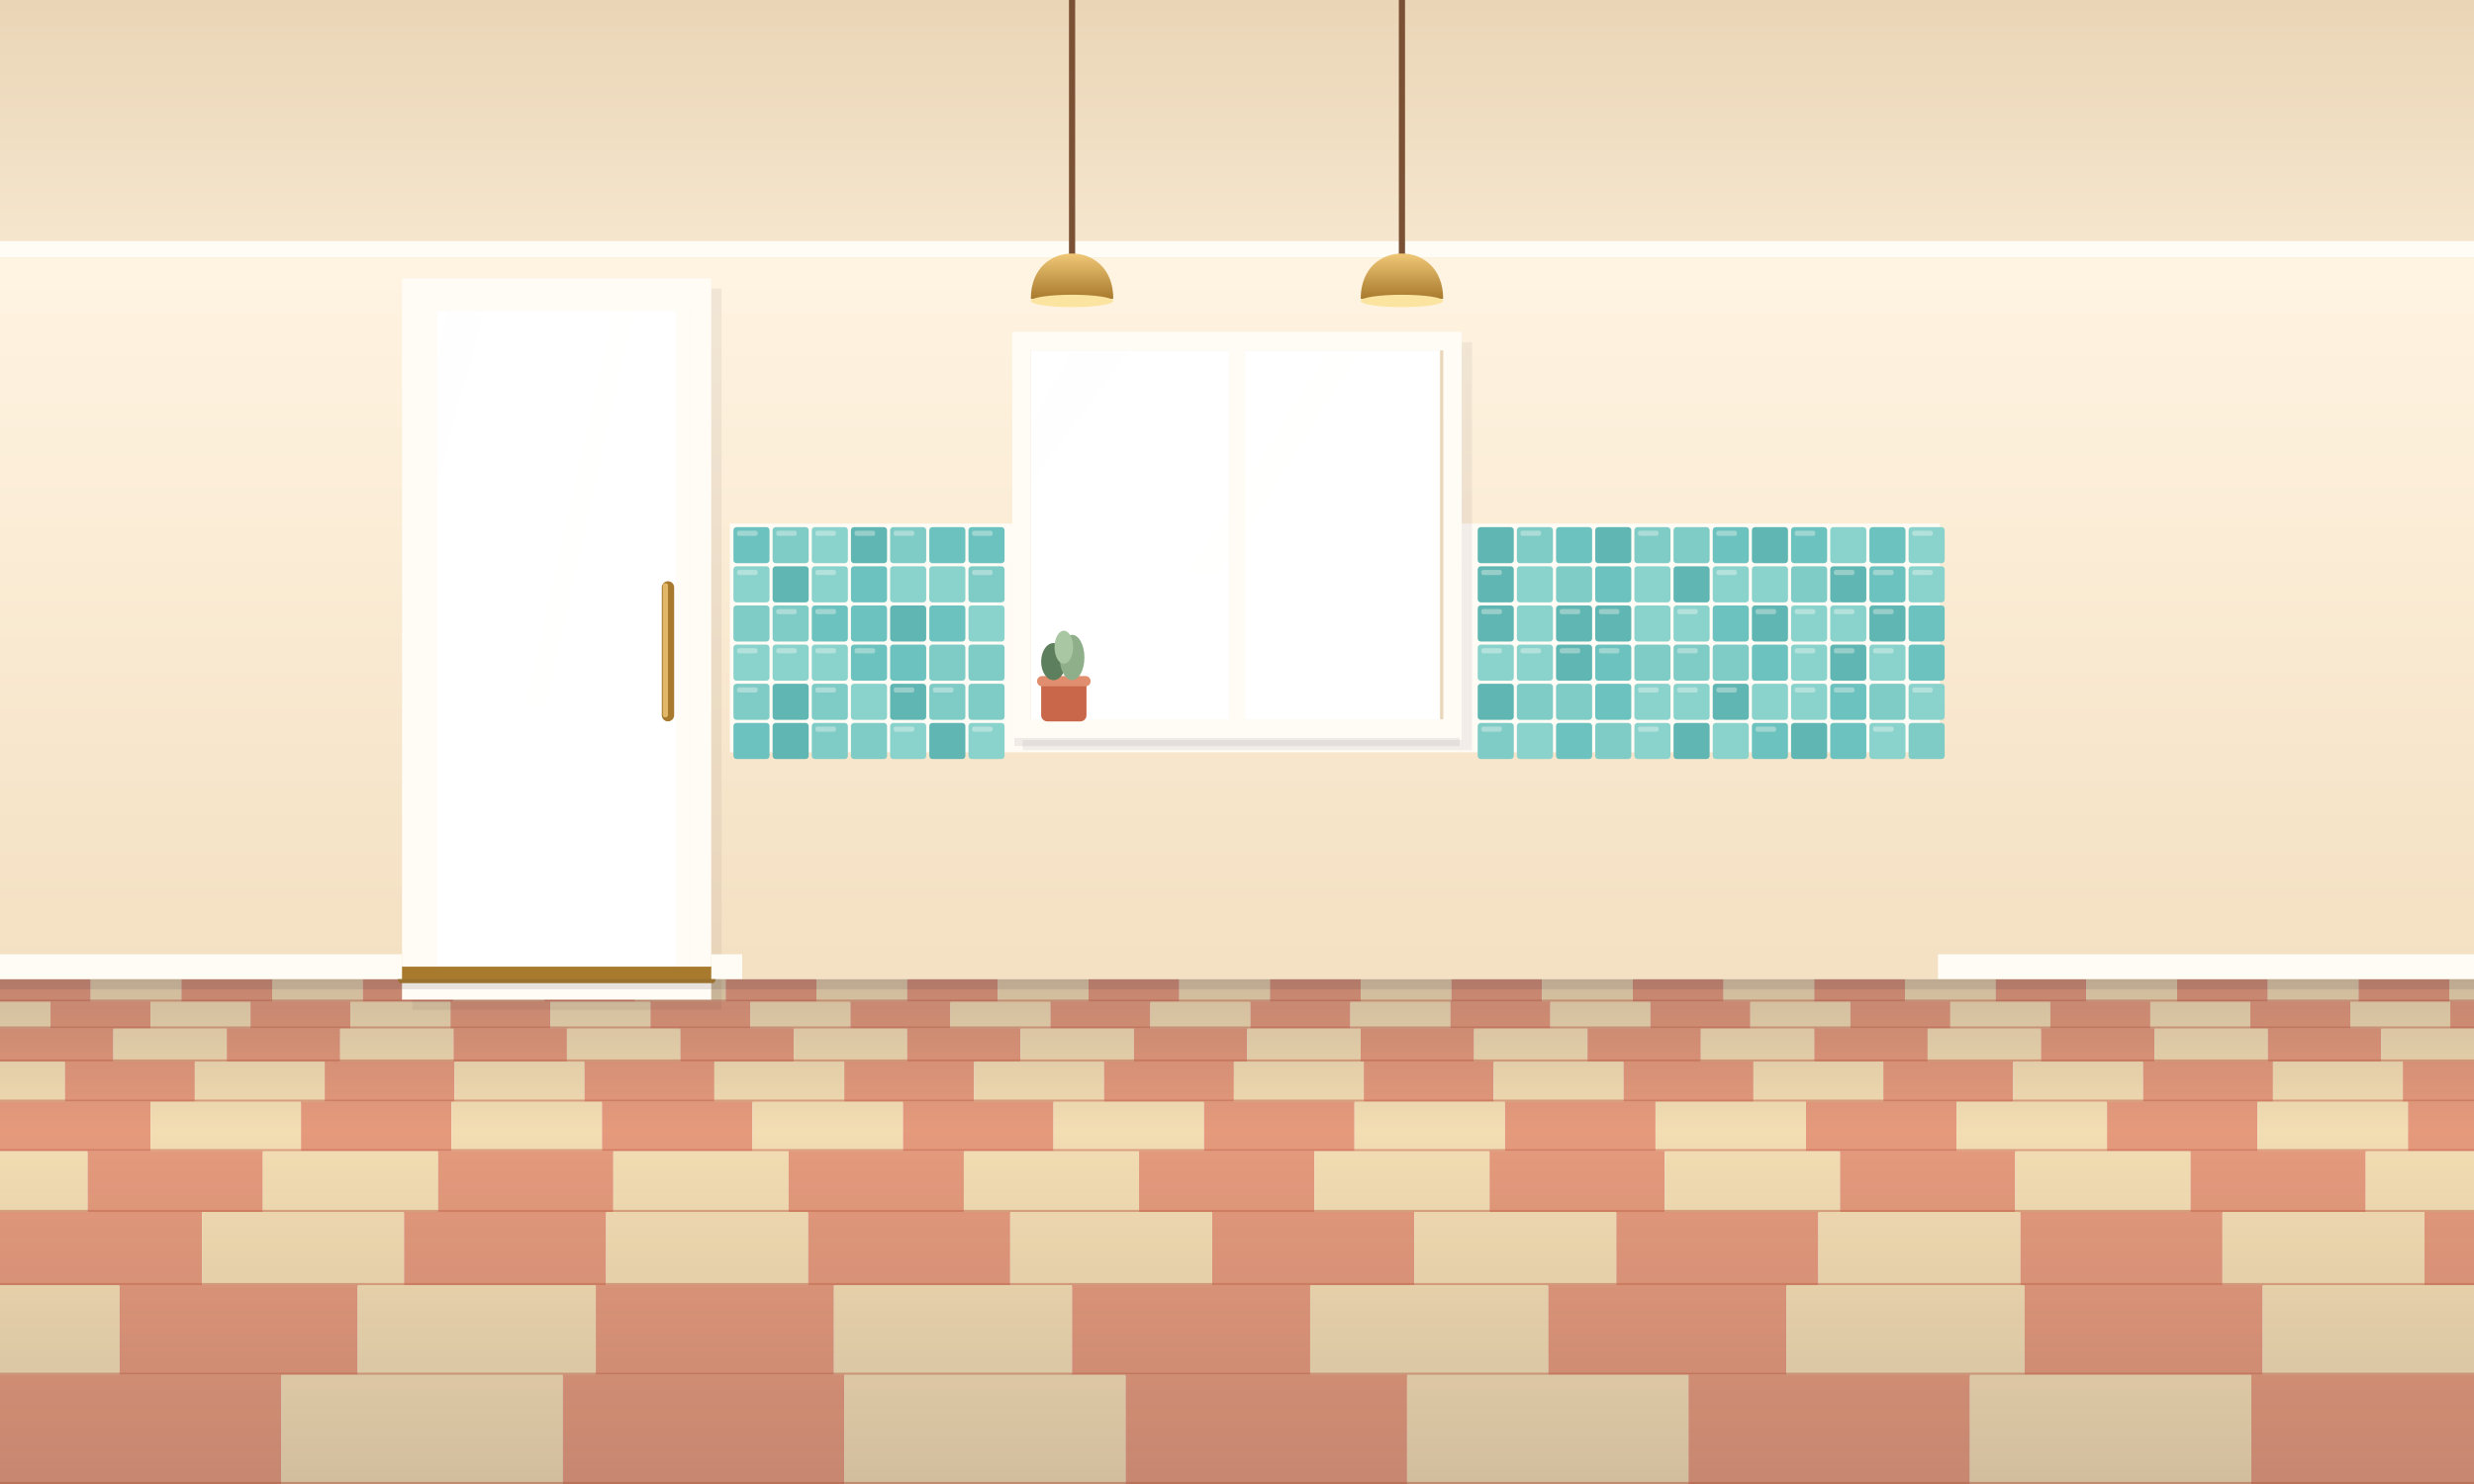
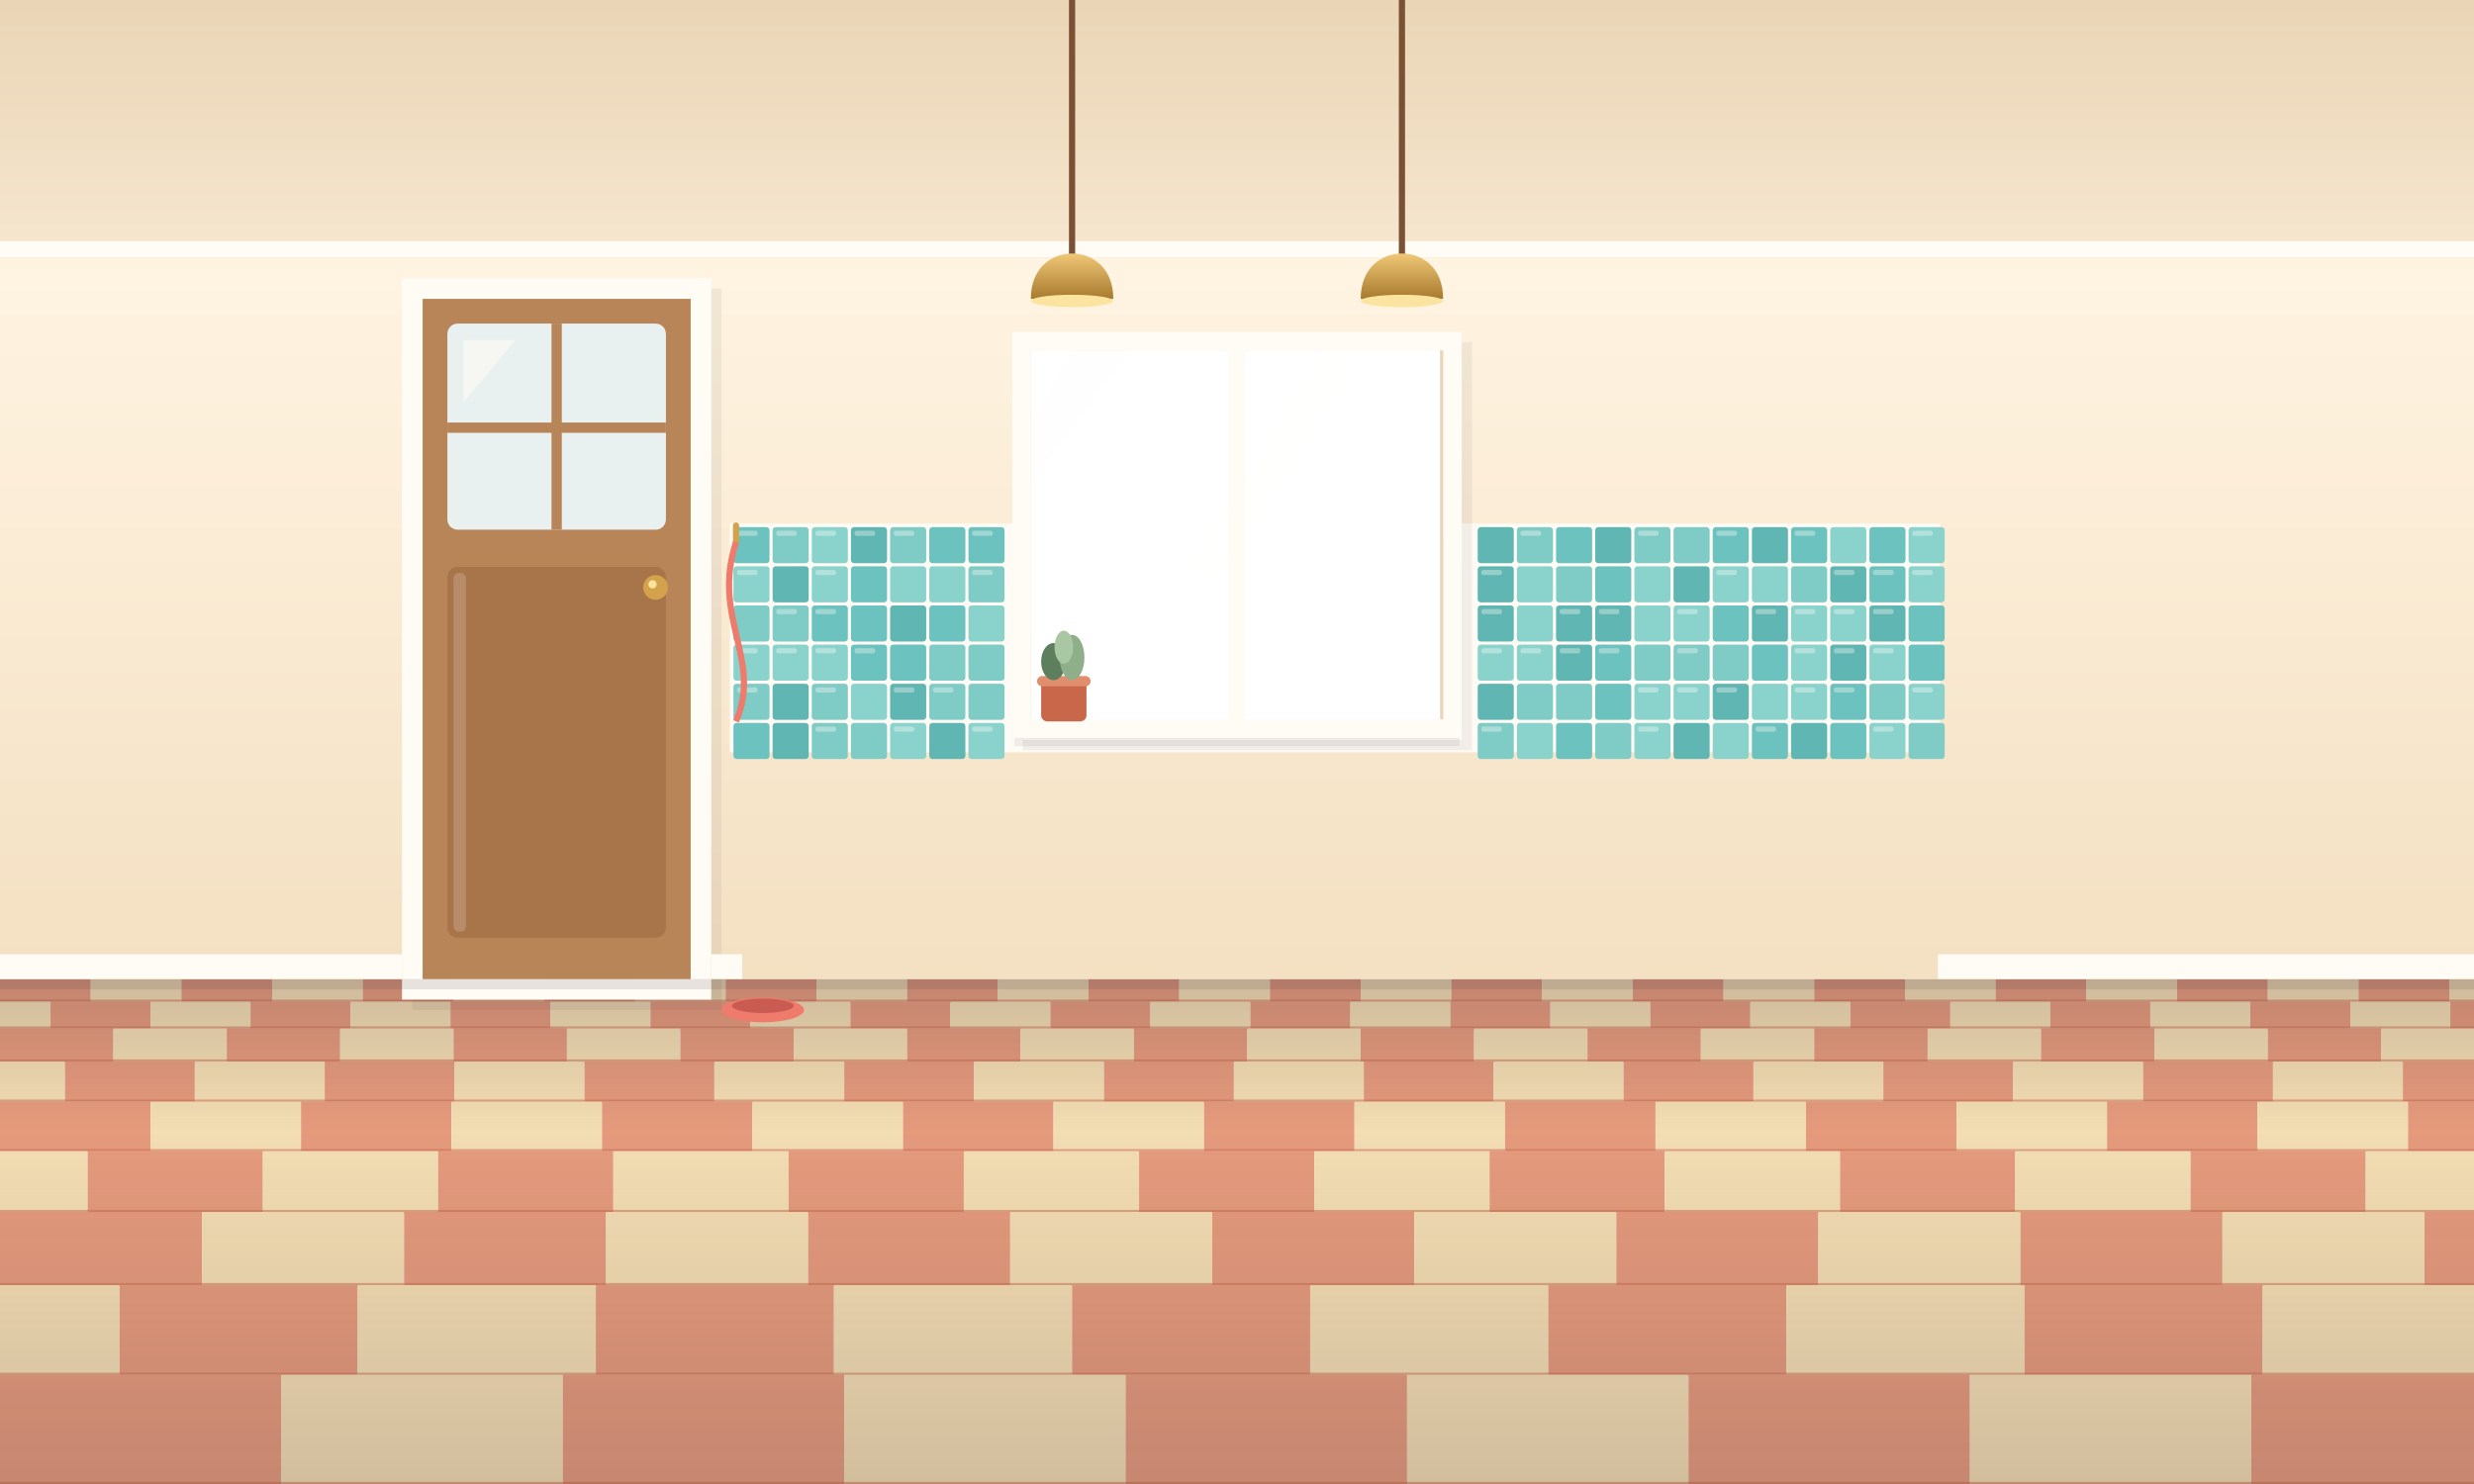
<svg xmlns="http://www.w3.org/2000/svg" viewBox="-240 -180 2400 1440" width="2400" height="1440">
  <defs>
    <linearGradient id="ceiling" x1="0" y1="0" x2="0" y2="1">
      <stop offset="0" stop-color="#ead5b6" />
      <stop offset="1" stop-color="#f6e7cf" />
    </linearGradient>
    <linearGradient id="wall" x1="0" y1="0" x2="0" y2="1">
      <stop offset="0" stop-color="#fff4e2" />
      <stop offset="1" stop-color="#f4e0c2" />
    </linearGradient>
    <linearGradient id="floorShade" x1="0" y1="0" x2="0" y2="1">
      <stop offset="0" stop-color="#3b2e3a" stop-opacity="0.2" />
      <stop offset="0.3" stop-color="#3b2e3a" stop-opacity="0" />
      <stop offset="1" stop-color="#3b2e3a" stop-opacity="0.18" />
    </linearGradient>
    <linearGradient id="brass" x1="0" y1="0" x2="0" y2="1">
      <stop offset="0" stop-color="#f0c877" />
      <stop offset="1" stop-color="#a87a2e" />
    </linearGradient>
  </defs>
  <rect x="-240" y="-180" width="2400" height="252" fill="url(#ceiling)" />
  <rect x="-240" y="54" width="2400" height="16" fill="#fffbf5" />
  <rect x="-240" y="70" width="2400" height="12" fill="#3b2e3a" opacity="0.06" />
  <g>
    <rect x="-240" y="770" width="88" height="22" fill="#e59a7c" />
    <rect x="-152" y="770" width="88" height="22" fill="#f3ddb3" />
    <rect x="-64" y="770" width="88" height="22" fill="#e59a7c" />
    <rect x="24" y="770" width="88" height="22" fill="#f3ddb3" />
    <rect x="112" y="770" width="88" height="22" fill="#e59a7c" />
    <rect x="200" y="770" width="88" height="22" fill="#f3ddb3" />
    <rect x="288" y="770" width="88" height="22" fill="#e59a7c" />
    <rect x="376" y="770" width="88" height="22" fill="#f3ddb3" />
    <rect x="464" y="770" width="88" height="22" fill="#e59a7c" />
    <rect x="552" y="770" width="88" height="22" fill="#f3ddb3" />
    <rect x="640" y="770" width="88" height="22" fill="#e59a7c" />
    <rect x="728" y="770" width="88" height="22" fill="#f3ddb3" />
    <rect x="816" y="770" width="88" height="22" fill="#e59a7c" />
    <rect x="904" y="770" width="88" height="22" fill="#f3ddb3" />
    <rect x="992" y="770" width="88" height="22" fill="#e59a7c" />
    <rect x="1080" y="770" width="88" height="22" fill="#f3ddb3" />
    <rect x="1168" y="770" width="88" height="22" fill="#e59a7c" />
    <rect x="1256" y="770" width="88" height="22" fill="#f3ddb3" />
    <rect x="1344" y="770" width="88" height="22" fill="#e59a7c" />
    <rect x="1432" y="770" width="88" height="22" fill="#f3ddb3" />
    <rect x="1520" y="770" width="88" height="22" fill="#e59a7c" />
    <rect x="1608" y="770" width="88" height="22" fill="#f3ddb3" />
    <rect x="1696" y="770" width="88" height="22" fill="#e59a7c" />
    <rect x="1784" y="770" width="88" height="22" fill="#f3ddb3" />
    <rect x="1872" y="770" width="88" height="22" fill="#e59a7c" />
    <rect x="1960" y="770" width="88" height="22" fill="#f3ddb3" />
    <rect x="2048" y="770" width="88" height="22" fill="#e59a7c" />
    <rect x="2136" y="770" width="88" height="22" fill="#f3ddb3" />
    <rect x="-240" y="790" width="2400" height="3" fill="#c8674a" opacity="0.5" />
    <rect x="-288" y="792" width="97" height="26" fill="#f3ddb3" />
    <rect x="-191" y="792" width="97" height="26" fill="#e59a7c" />
    <rect x="-94" y="792" width="97" height="26" fill="#f3ddb3" />
    <rect x="3" y="792" width="97" height="26" fill="#e59a7c" />
    <rect x="100" y="792" width="97" height="26" fill="#f3ddb3" />
    <rect x="197" y="792" width="97" height="26" fill="#e59a7c" />
    <rect x="294" y="792" width="97" height="26" fill="#f3ddb3" />
    <rect x="391" y="792" width="97" height="26" fill="#e59a7c" />
    <rect x="488" y="792" width="97" height="26" fill="#f3ddb3" />
    <rect x="585" y="792" width="97" height="26" fill="#e59a7c" />
    <rect x="682" y="792" width="97" height="26" fill="#f3ddb3" />
    <rect x="779" y="792" width="97" height="26" fill="#e59a7c" />
    <rect x="876" y="792" width="97" height="26" fill="#f3ddb3" />
    <rect x="973" y="792" width="97" height="26" fill="#e59a7c" />
    <rect x="1070" y="792" width="97" height="26" fill="#f3ddb3" />
    <rect x="1167" y="792" width="97" height="26" fill="#e59a7c" />
    <rect x="1264" y="792" width="97" height="26" fill="#f3ddb3" />
    <rect x="1361" y="792" width="97" height="26" fill="#e59a7c" />
    <rect x="1458" y="792" width="97" height="26" fill="#f3ddb3" />
    <rect x="1555" y="792" width="97" height="26" fill="#e59a7c" />
    <rect x="1652" y="792" width="97" height="26" fill="#f3ddb3" />
    <rect x="1749" y="792" width="97" height="26" fill="#e59a7c" />
    <rect x="1846" y="792" width="97" height="26" fill="#f3ddb3" />
    <rect x="1943" y="792" width="97" height="26" fill="#e59a7c" />
    <rect x="2040" y="792" width="97" height="26" fill="#f3ddb3" />
    <rect x="2137" y="792" width="97" height="26" fill="#e59a7c" />
    <rect x="-240" y="816" width="2400" height="3" fill="#c8674a" opacity="0.5" />
    <rect x="-240" y="818" width="110" height="32" fill="#e59a7c" />
    <rect x="-130" y="818" width="110" height="32" fill="#f3ddb3" />
    <rect x="-20" y="818" width="110" height="32" fill="#e59a7c" />
    <rect x="90" y="818" width="110" height="32" fill="#f3ddb3" />
    <rect x="200" y="818" width="110" height="32" fill="#e59a7c" />
    <rect x="310" y="818" width="110" height="32" fill="#f3ddb3" />
    <rect x="420" y="818" width="110" height="32" fill="#e59a7c" />
    <rect x="530" y="818" width="110" height="32" fill="#f3ddb3" />
    <rect x="640" y="818" width="110" height="32" fill="#e59a7c" />
    <rect x="750" y="818" width="110" height="32" fill="#f3ddb3" />
    <rect x="860" y="818" width="110" height="32" fill="#e59a7c" />
    <rect x="970" y="818" width="110" height="32" fill="#f3ddb3" />
    <rect x="1080" y="818" width="110" height="32" fill="#e59a7c" />
    <rect x="1190" y="818" width="110" height="32" fill="#f3ddb3" />
    <rect x="1300" y="818" width="110" height="32" fill="#e59a7c" />
    <rect x="1410" y="818" width="110" height="32" fill="#f3ddb3" />
    <rect x="1520" y="818" width="110" height="32" fill="#e59a7c" />
    <rect x="1630" y="818" width="110" height="32" fill="#f3ddb3" />
    <rect x="1740" y="818" width="110" height="32" fill="#e59a7c" />
    <rect x="1850" y="818" width="110" height="32" fill="#f3ddb3" />
    <rect x="1960" y="818" width="110" height="32" fill="#e59a7c" />
    <rect x="2070" y="818" width="110" height="32" fill="#f3ddb3" />
    <rect x="-240" y="848" width="2400" height="3" fill="#c8674a" opacity="0.5" />
    <rect x="-303" y="850" width="126" height="39" fill="#f3ddb3" />
    <rect x="-177" y="850" width="126" height="39" fill="#e59a7c" />
    <rect x="-51" y="850" width="126" height="39" fill="#f3ddb3" />
    <rect x="75" y="850" width="126" height="39" fill="#e59a7c" />
    <rect x="201" y="850" width="126" height="39" fill="#f3ddb3" />
    <rect x="327" y="850" width="126" height="39" fill="#e59a7c" />
    <rect x="453" y="850" width="126" height="39" fill="#f3ddb3" />
    <rect x="579" y="850" width="126" height="39" fill="#e59a7c" />
    <rect x="705" y="850" width="126" height="39" fill="#f3ddb3" />
    <rect x="831" y="850" width="126" height="39" fill="#e59a7c" />
    <rect x="957" y="850" width="126" height="39" fill="#f3ddb3" />
    <rect x="1083" y="850" width="126" height="39" fill="#e59a7c" />
    <rect x="1209" y="850" width="126" height="39" fill="#f3ddb3" />
    <rect x="1335" y="850" width="126" height="39" fill="#e59a7c" />
    <rect x="1461" y="850" width="126" height="39" fill="#f3ddb3" />
    <rect x="1587" y="850" width="126" height="39" fill="#e59a7c" />
    <rect x="1713" y="850" width="126" height="39" fill="#f3ddb3" />
    <rect x="1839" y="850" width="126" height="39" fill="#e59a7c" />
    <rect x="1965" y="850" width="126" height="39" fill="#f3ddb3" />
    <rect x="2091" y="850" width="126" height="39" fill="#e59a7c" />
    <rect x="-240" y="887" width="2400" height="3" fill="#c8674a" opacity="0.5" />
    <rect x="-240" y="889" width="146" height="48" fill="#e59a7c" />
    <rect x="-94" y="889" width="146" height="48" fill="#f3ddb3" />
    <rect x="52" y="889" width="146" height="48" fill="#e59a7c" />
    <rect x="198" y="889" width="146" height="48" fill="#f3ddb3" />
    <rect x="344" y="889" width="146" height="48" fill="#e59a7c" />
    <rect x="490" y="889" width="146" height="48" fill="#f3ddb3" />
    <rect x="636" y="889" width="146" height="48" fill="#e59a7c" />
    <rect x="782" y="889" width="146" height="48" fill="#f3ddb3" />
    <rect x="928" y="889" width="146" height="48" fill="#e59a7c" />
    <rect x="1074" y="889" width="146" height="48" fill="#f3ddb3" />
    <rect x="1220" y="889" width="146" height="48" fill="#e59a7c" />
    <rect x="1366" y="889" width="146" height="48" fill="#f3ddb3" />
    <rect x="1512" y="889" width="146" height="48" fill="#e59a7c" />
    <rect x="1658" y="889" width="146" height="48" fill="#f3ddb3" />
    <rect x="1804" y="889" width="146" height="48" fill="#e59a7c" />
    <rect x="1950" y="889" width="146" height="48" fill="#f3ddb3" />
    <rect x="2096" y="889" width="146" height="48" fill="#e59a7c" />
    <rect x="-240" y="935" width="2400" height="3" fill="#c8674a" opacity="0.5" />
    <rect x="-325" y="937" width="170" height="59" fill="#f3ddb3" />
    <rect x="-155" y="937" width="170" height="59" fill="#e59a7c" />
    <rect x="15" y="937" width="170" height="59" fill="#f3ddb3" />
    <rect x="185" y="937" width="170" height="59" fill="#e59a7c" />
    <rect x="355" y="937" width="170" height="59" fill="#f3ddb3" />
    <rect x="525" y="937" width="170" height="59" fill="#e59a7c" />
    <rect x="695" y="937" width="170" height="59" fill="#f3ddb3" />
    <rect x="865" y="937" width="170" height="59" fill="#e59a7c" />
    <rect x="1035" y="937" width="170" height="59" fill="#f3ddb3" />
    <rect x="1205" y="937" width="170" height="59" fill="#e59a7c" />
    <rect x="1375" y="937" width="170" height="59" fill="#f3ddb3" />
    <rect x="1545" y="937" width="170" height="59" fill="#e59a7c" />
    <rect x="1715" y="937" width="170" height="59" fill="#f3ddb3" />
    <rect x="1885" y="937" width="170" height="59" fill="#e59a7c" />
    <rect x="2055" y="937" width="170" height="59" fill="#f3ddb3" />
    <rect x="-240" y="994" width="2400" height="3" fill="#c8674a" opacity="0.5" />
    <rect x="-240" y="996" width="196" height="71" fill="#e59a7c" />
    <rect x="-44" y="996" width="196" height="71" fill="#f3ddb3" />
    <rect x="152" y="996" width="196" height="71" fill="#e59a7c" />
    <rect x="348" y="996" width="196" height="71" fill="#f3ddb3" />
    <rect x="544" y="996" width="196" height="71" fill="#e59a7c" />
    <rect x="740" y="996" width="196" height="71" fill="#f3ddb3" />
    <rect x="936" y="996" width="196" height="71" fill="#e59a7c" />
    <rect x="1132" y="996" width="196" height="71" fill="#f3ddb3" />
    <rect x="1328" y="996" width="196" height="71" fill="#e59a7c" />
    <rect x="1524" y="996" width="196" height="71" fill="#f3ddb3" />
    <rect x="1720" y="996" width="196" height="71" fill="#e59a7c" />
    <rect x="1916" y="996" width="196" height="71" fill="#f3ddb3" />
    <rect x="2112" y="996" width="196" height="71" fill="#e59a7c" />
    <rect x="-240" y="1065" width="2400" height="3" fill="#c8674a" opacity="0.5" />
    <rect x="-355" y="1067" width="231" height="87" fill="#f3ddb3" />
    <rect x="-124" y="1067" width="231" height="87" fill="#e59a7c" />
    <rect x="107" y="1067" width="231" height="87" fill="#f3ddb3" />
    <rect x="338" y="1067" width="231" height="87" fill="#e59a7c" />
    <rect x="569" y="1067" width="231" height="87" fill="#f3ddb3" />
    <rect x="800" y="1067" width="231" height="87" fill="#e59a7c" />
    <rect x="1031" y="1067" width="231" height="87" fill="#f3ddb3" />
    <rect x="1262" y="1067" width="231" height="87" fill="#e59a7c" />
    <rect x="1493" y="1067" width="231" height="87" fill="#f3ddb3" />
    <rect x="1724" y="1067" width="231" height="87" fill="#e59a7c" />
    <rect x="1955" y="1067" width="231" height="87" fill="#f3ddb3" />
    <rect x="-240" y="1152" width="2400" height="3" fill="#c8674a" opacity="0.5" />
    <rect x="-240" y="1154" width="273" height="106" fill="#e59a7c" />
    <rect x="33" y="1154" width="273" height="106" fill="#f3ddb3" />
    <rect x="306" y="1154" width="273" height="106" fill="#e59a7c" />
    <rect x="579" y="1154" width="273" height="106" fill="#f3ddb3" />
    <rect x="852" y="1154" width="273" height="106" fill="#e59a7c" />
    <rect x="1125" y="1154" width="273" height="106" fill="#f3ddb3" />
    <rect x="1398" y="1154" width="273" height="106" fill="#e59a7c" />
    <rect x="1671" y="1154" width="273" height="106" fill="#f3ddb3" />
    <rect x="1944" y="1154" width="273" height="106" fill="#e59a7c" />
    <rect x="-240" y="1258" width="2400" height="3" fill="#c8674a" opacity="0.5" />
  </g>
  <rect x="-240" y="770" width="2400" height="490" fill="url(#floorShade)" />
-   <path fill="url(#wall)" fill-rule="evenodd" d="M-240 70 H2160 V770 H-240 Z M760 160 H1160 V520 H760 Z M170 110 H430 V770 H170 Z" />
+   <path fill="url(#wall)" fill-rule="evenodd" d="M-240 70 H2160 V770 H-240 Z M760 160 H1160 V520 H760 Z" />
  <rect x="468" y="328" width="274" height="222" fill="#fffbf5" />
  <rect x="1178" y="328" width="464" height="222" fill="#fffbf5" />
  <rect x="742" y="536" width="436" height="14" fill="#fffbf5" />
  <rect x="471.5" y="331.5" width="35" height="35" rx="3" fill="#6cc2be" />
  <rect x="475" y="335" width="20" height="5" rx="2" fill="#fffbf5" opacity="0.35" />
  <rect x="509.5" y="331.5" width="35" height="35" rx="3" fill="#7fcbc6" />
  <rect x="513" y="335" width="20" height="5" rx="2" fill="#fffbf5" opacity="0.35" />
  <rect x="547.5" y="331.5" width="35" height="35" rx="3" fill="#8ad2cc" />
  <rect x="551" y="335" width="20" height="5" rx="2" fill="#fffbf5" opacity="0.35" />
  <rect x="585.5" y="331.5" width="35" height="35" rx="3" fill="#5fb6b2" />
  <rect x="589" y="335" width="20" height="5" rx="2" fill="#fffbf5" opacity="0.35" />
  <rect x="623.5" y="331.5" width="35" height="35" rx="3" fill="#7fcbc6" />
  <rect x="627" y="335" width="20" height="5" rx="2" fill="#fffbf5" opacity="0.35" />
  <rect x="661.5" y="331.5" width="35" height="35" rx="3" fill="#6cc2be" />
  <rect x="699.5" y="331.5" width="35" height="35" rx="3" fill="#6cc2be" />
  <rect x="703" y="335" width="20" height="5" rx="2" fill="#fffbf5" opacity="0.35" />
  <rect x="1193.5" y="331.5" width="35" height="35" rx="3" fill="#5fb6b2" />
  <rect x="1231.5" y="331.5" width="35" height="35" rx="3" fill="#7fcbc6" />
  <rect x="1235" y="335" width="20" height="5" rx="2" fill="#fffbf5" opacity="0.35" />
  <rect x="1269.5" y="331.5" width="35" height="35" rx="3" fill="#6cc2be" />
  <rect x="1307.5" y="331.5" width="35" height="35" rx="3" fill="#5fb6b2" />
  <rect x="1345.5" y="331.5" width="35" height="35" rx="3" fill="#7fcbc6" />
  <rect x="1349" y="335" width="20" height="5" rx="2" fill="#fffbf5" opacity="0.35" />
  <rect x="1383.5" y="331.5" width="35" height="35" rx="3" fill="#7fcbc6" />
  <rect x="1421.5" y="331.5" width="35" height="35" rx="3" fill="#6cc2be" />
  <rect x="1425" y="335" width="20" height="5" rx="2" fill="#fffbf5" opacity="0.35" />
  <rect x="1459.5" y="331.5" width="35" height="35" rx="3" fill="#5fb6b2" />
  <rect x="1497.5" y="331.5" width="35" height="35" rx="3" fill="#6cc2be" />
  <rect x="1501" y="335" width="20" height="5" rx="2" fill="#fffbf5" opacity="0.35" />
  <rect x="1535.5" y="331.5" width="35" height="35" rx="3" fill="#8ad2cc" />
  <rect x="1573.5" y="331.5" width="35" height="35" rx="3" fill="#6cc2be" />
  <rect x="1611.5" y="331.5" width="35" height="35" rx="3" fill="#8ad2cc" />
  <rect x="1615" y="335" width="20" height="5" rx="2" fill="#fffbf5" opacity="0.35" />
  <rect x="471.5" y="369.5" width="35" height="35" rx="3" fill="#8ad2cc" />
  <rect x="475" y="373" width="20" height="5" rx="2" fill="#fffbf5" opacity="0.35" />
  <rect x="509.5" y="369.5" width="35" height="35" rx="3" fill="#5fb6b2" />
  <rect x="547.5" y="369.5" width="35" height="35" rx="3" fill="#8ad2cc" />
  <rect x="551" y="373" width="20" height="5" rx="2" fill="#fffbf5" opacity="0.35" />
  <rect x="585.5" y="369.5" width="35" height="35" rx="3" fill="#6cc2be" />
  <rect x="623.5" y="369.5" width="35" height="35" rx="3" fill="#8ad2cc" />
  <rect x="661.5" y="369.5" width="35" height="35" rx="3" fill="#8ad2cc" />
  <rect x="699.5" y="369.5" width="35" height="35" rx="3" fill="#7fcbc6" />
  <rect x="703" y="373" width="20" height="5" rx="2" fill="#fffbf5" opacity="0.35" />
  <rect x="1193.5" y="369.5" width="35" height="35" rx="3" fill="#5fb6b2" />
  <rect x="1197" y="373" width="20" height="5" rx="2" fill="#fffbf5" opacity="0.35" />
  <rect x="1231.5" y="369.5" width="35" height="35" rx="3" fill="#8ad2cc" />
  <rect x="1269.5" y="369.5" width="35" height="35" rx="3" fill="#7fcbc6" />
  <rect x="1307.5" y="369.5" width="35" height="35" rx="3" fill="#6cc2be" />
  <rect x="1345.5" y="369.5" width="35" height="35" rx="3" fill="#8ad2cc" />
  <rect x="1383.5" y="369.5" width="35" height="35" rx="3" fill="#5fb6b2" />
  <rect x="1421.5" y="369.5" width="35" height="35" rx="3" fill="#8ad2cc" />
  <rect x="1425" y="373" width="20" height="5" rx="2" fill="#fffbf5" opacity="0.35" />
  <rect x="1459.5" y="369.5" width="35" height="35" rx="3" fill="#8ad2cc" />
  <rect x="1497.5" y="369.5" width="35" height="35" rx="3" fill="#7fcbc6" />
  <rect x="1535.5" y="369.5" width="35" height="35" rx="3" fill="#5fb6b2" />
  <rect x="1539" y="373" width="20" height="5" rx="2" fill="#fffbf5" opacity="0.35" />
  <rect x="1573.5" y="369.5" width="35" height="35" rx="3" fill="#6cc2be" />
  <rect x="1577" y="373" width="20" height="5" rx="2" fill="#fffbf5" opacity="0.35" />
  <rect x="1611.5" y="369.5" width="35" height="35" rx="3" fill="#8ad2cc" />
  <rect x="1615" y="373" width="20" height="5" rx="2" fill="#fffbf5" opacity="0.35" />
  <rect x="471.5" y="407.5" width="35" height="35" rx="3" fill="#7fcbc6" />
  <rect x="509.5" y="407.5" width="35" height="35" rx="3" fill="#7fcbc6" />
  <rect x="513" y="411" width="20" height="5" rx="2" fill="#fffbf5" opacity="0.35" />
  <rect x="547.5" y="407.5" width="35" height="35" rx="3" fill="#6cc2be" />
  <rect x="551" y="411" width="20" height="5" rx="2" fill="#fffbf5" opacity="0.35" />
  <rect x="585.5" y="407.5" width="35" height="35" rx="3" fill="#6cc2be" />
  <rect x="623.5" y="407.5" width="35" height="35" rx="3" fill="#5fb6b2" />
  <rect x="661.5" y="407.5" width="35" height="35" rx="3" fill="#6cc2be" />
  <rect x="699.5" y="407.5" width="35" height="35" rx="3" fill="#8ad2cc" />
  <rect x="1193.5" y="407.5" width="35" height="35" rx="3" fill="#5fb6b2" />
  <rect x="1197" y="411" width="20" height="5" rx="2" fill="#fffbf5" opacity="0.35" />
  <rect x="1231.5" y="407.5" width="35" height="35" rx="3" fill="#8ad2cc" />
  <rect x="1269.5" y="407.5" width="35" height="35" rx="3" fill="#5fb6b2" />
  <rect x="1273" y="411" width="20" height="5" rx="2" fill="#fffbf5" opacity="0.35" />
  <rect x="1307.5" y="407.5" width="35" height="35" rx="3" fill="#5fb6b2" />
  <rect x="1311" y="411" width="20" height="5" rx="2" fill="#fffbf5" opacity="0.35" />
  <rect x="1345.5" y="407.5" width="35" height="35" rx="3" fill="#8ad2cc" />
  <rect x="1383.5" y="407.5" width="35" height="35" rx="3" fill="#8ad2cc" />
  <rect x="1387" y="411" width="20" height="5" rx="2" fill="#fffbf5" opacity="0.35" />
  <rect x="1421.5" y="407.5" width="35" height="35" rx="3" fill="#6cc2be" />
  <rect x="1459.5" y="407.5" width="35" height="35" rx="3" fill="#5fb6b2" />
  <rect x="1463" y="411" width="20" height="5" rx="2" fill="#fffbf5" opacity="0.35" />
  <rect x="1497.5" y="407.5" width="35" height="35" rx="3" fill="#8ad2cc" />
  <rect x="1501" y="411" width="20" height="5" rx="2" fill="#fffbf5" opacity="0.35" />
  <rect x="1535.5" y="407.5" width="35" height="35" rx="3" fill="#8ad2cc" />
  <rect x="1539" y="411" width="20" height="5" rx="2" fill="#fffbf5" opacity="0.35" />
  <rect x="1573.5" y="407.5" width="35" height="35" rx="3" fill="#5fb6b2" />
  <rect x="1577" y="411" width="20" height="5" rx="2" fill="#fffbf5" opacity="0.35" />
  <rect x="1611.5" y="407.5" width="35" height="35" rx="3" fill="#6cc2be" />
  <rect x="471.5" y="445.5" width="35" height="35" rx="3" fill="#8ad2cc" />
  <rect x="475" y="449" width="20" height="5" rx="2" fill="#fffbf5" opacity="0.35" />
  <rect x="509.5" y="445.5" width="35" height="35" rx="3" fill="#8ad2cc" />
  <rect x="513" y="449" width="20" height="5" rx="2" fill="#fffbf5" opacity="0.35" />
  <rect x="547.5" y="445.5" width="35" height="35" rx="3" fill="#8ad2cc" />
  <rect x="551" y="449" width="20" height="5" rx="2" fill="#fffbf5" opacity="0.35" />
  <rect x="585.5" y="445.5" width="35" height="35" rx="3" fill="#6cc2be" />
  <rect x="589" y="449" width="20" height="5" rx="2" fill="#fffbf5" opacity="0.35" />
  <rect x="623.5" y="445.5" width="35" height="35" rx="3" fill="#6cc2be" />
  <rect x="661.5" y="445.5" width="35" height="35" rx="3" fill="#7fcbc6" />
  <rect x="699.5" y="445.5" width="35" height="35" rx="3" fill="#7fcbc6" />
  <rect x="1193.5" y="445.5" width="35" height="35" rx="3" fill="#8ad2cc" />
  <rect x="1197" y="449" width="20" height="5" rx="2" fill="#fffbf5" opacity="0.35" />
  <rect x="1231.5" y="445.5" width="35" height="35" rx="3" fill="#8ad2cc" />
  <rect x="1235" y="449" width="20" height="5" rx="2" fill="#fffbf5" opacity="0.35" />
  <rect x="1269.5" y="445.5" width="35" height="35" rx="3" fill="#5fb6b2" />
  <rect x="1273" y="449" width="20" height="5" rx="2" fill="#fffbf5" opacity="0.35" />
  <rect x="1307.5" y="445.5" width="35" height="35" rx="3" fill="#6cc2be" />
  <rect x="1311" y="449" width="20" height="5" rx="2" fill="#fffbf5" opacity="0.35" />
  <rect x="1345.5" y="445.5" width="35" height="35" rx="3" fill="#7fcbc6" />
  <rect x="1383.5" y="445.5" width="35" height="35" rx="3" fill="#7fcbc6" />
  <rect x="1387" y="449" width="20" height="5" rx="2" fill="#fffbf5" opacity="0.35" />
  <rect x="1421.5" y="445.5" width="35" height="35" rx="3" fill="#7fcbc6" />
  <rect x="1459.5" y="445.5" width="35" height="35" rx="3" fill="#6cc2be" />
  <rect x="1497.5" y="445.5" width="35" height="35" rx="3" fill="#8ad2cc" />
  <rect x="1501" y="449" width="20" height="5" rx="2" fill="#fffbf5" opacity="0.35" />
  <rect x="1535.5" y="445.5" width="35" height="35" rx="3" fill="#5fb6b2" />
  <rect x="1539" y="449" width="20" height="5" rx="2" fill="#fffbf5" opacity="0.35" />
  <rect x="1573.5" y="445.5" width="35" height="35" rx="3" fill="#8ad2cc" />
  <rect x="1577" y="449" width="20" height="5" rx="2" fill="#fffbf5" opacity="0.35" />
  <rect x="1611.5" y="445.5" width="35" height="35" rx="3" fill="#6cc2be" />
  <rect x="471.5" y="483.5" width="35" height="35" rx="3" fill="#7fcbc6" />
  <rect x="475" y="487" width="20" height="5" rx="2" fill="#fffbf5" opacity="0.35" />
  <rect x="509.5" y="483.5" width="35" height="35" rx="3" fill="#5fb6b2" />
  <rect x="547.5" y="483.5" width="35" height="35" rx="3" fill="#7fcbc6" />
  <rect x="551" y="487" width="20" height="5" rx="2" fill="#fffbf5" opacity="0.35" />
  <rect x="585.5" y="483.5" width="35" height="35" rx="3" fill="#8ad2cc" />
  <rect x="623.5" y="483.5" width="35" height="35" rx="3" fill="#5fb6b2" />
  <rect x="627" y="487" width="20" height="5" rx="2" fill="#fffbf5" opacity="0.35" />
  <rect x="661.5" y="483.5" width="35" height="35" rx="3" fill="#7fcbc6" />
  <rect x="665" y="487" width="20" height="5" rx="2" fill="#fffbf5" opacity="0.35" />
  <rect x="699.5" y="483.5" width="35" height="35" rx="3" fill="#7fcbc6" />
  <rect x="1193.5" y="483.5" width="35" height="35" rx="3" fill="#5fb6b2" />
  <rect x="1231.5" y="483.5" width="35" height="35" rx="3" fill="#7fcbc6" />
  <rect x="1269.5" y="483.5" width="35" height="35" rx="3" fill="#7fcbc6" />
  <rect x="1307.5" y="483.5" width="35" height="35" rx="3" fill="#6cc2be" />
  <rect x="1345.5" y="483.5" width="35" height="35" rx="3" fill="#8ad2cc" />
  <rect x="1349" y="487" width="20" height="5" rx="2" fill="#fffbf5" opacity="0.35" />
  <rect x="1383.5" y="483.5" width="35" height="35" rx="3" fill="#8ad2cc" />
  <rect x="1387" y="487" width="20" height="5" rx="2" fill="#fffbf5" opacity="0.35" />
  <rect x="1421.5" y="483.5" width="35" height="35" rx="3" fill="#5fb6b2" />
  <rect x="1425" y="487" width="20" height="5" rx="2" fill="#fffbf5" opacity="0.35" />
  <rect x="1459.5" y="483.5" width="35" height="35" rx="3" fill="#8ad2cc" />
  <rect x="1497.5" y="483.5" width="35" height="35" rx="3" fill="#8ad2cc" />
  <rect x="1501" y="487" width="20" height="5" rx="2" fill="#fffbf5" opacity="0.35" />
  <rect x="1535.5" y="483.5" width="35" height="35" rx="3" fill="#6cc2be" />
  <rect x="1539" y="487" width="20" height="5" rx="2" fill="#fffbf5" opacity="0.35" />
  <rect x="1573.5" y="483.5" width="35" height="35" rx="3" fill="#7fcbc6" />
  <rect x="1611.5" y="483.5" width="35" height="35" rx="3" fill="#8ad2cc" />
  <rect x="1615" y="487" width="20" height="5" rx="2" fill="#fffbf5" opacity="0.35" />
  <rect x="471.5" y="521.5" width="35" height="35" rx="3" fill="#6cc2be" />
  <rect x="509.5" y="521.5" width="35" height="35" rx="3" fill="#5fb6b2" />
  <rect x="547.5" y="521.5" width="35" height="35" rx="3" fill="#7fcbc6" />
  <rect x="551" y="525" width="20" height="5" rx="2" fill="#fffbf5" opacity="0.35" />
  <rect x="585.5" y="521.5" width="35" height="35" rx="3" fill="#7fcbc6" />
  <rect x="623.5" y="521.5" width="35" height="35" rx="3" fill="#8ad2cc" />
  <rect x="627" y="525" width="20" height="5" rx="2" fill="#fffbf5" opacity="0.35" />
  <rect x="661.5" y="521.5" width="35" height="35" rx="3" fill="#5fb6b2" />
  <rect x="699.5" y="521.5" width="35" height="35" rx="3" fill="#8ad2cc" />
  <rect x="703" y="525" width="20" height="5" rx="2" fill="#fffbf5" opacity="0.35" />
  <rect x="1193.5" y="521.5" width="35" height="35" rx="3" fill="#7fcbc6" />
  <rect x="1197" y="525" width="20" height="5" rx="2" fill="#fffbf5" opacity="0.35" />
  <rect x="1231.5" y="521.5" width="35" height="35" rx="3" fill="#8ad2cc" />
  <rect x="1269.5" y="521.5" width="35" height="35" rx="3" fill="#6cc2be" />
  <rect x="1307.5" y="521.5" width="35" height="35" rx="3" fill="#7fcbc6" />
  <rect x="1345.5" y="521.5" width="35" height="35" rx="3" fill="#8ad2cc" />
  <rect x="1349" y="525" width="20" height="5" rx="2" fill="#fffbf5" opacity="0.35" />
  <rect x="1383.5" y="521.5" width="35" height="35" rx="3" fill="#5fb6b2" />
  <rect x="1421.5" y="521.5" width="35" height="35" rx="3" fill="#8ad2cc" />
  <rect x="1459.5" y="521.5" width="35" height="35" rx="3" fill="#6cc2be" />
  <rect x="1463" y="525" width="20" height="5" rx="2" fill="#fffbf5" opacity="0.35" />
  <rect x="1497.5" y="521.5" width="35" height="35" rx="3" fill="#5fb6b2" />
  <rect x="1535.5" y="521.5" width="35" height="35" rx="3" fill="#6cc2be" />
  <rect x="1573.5" y="521.5" width="35" height="35" rx="3" fill="#8ad2cc" />
  <rect x="1577" y="525" width="20" height="5" rx="2" fill="#fffbf5" opacity="0.35" />
  <rect x="1611.5" y="521.5" width="35" height="35" rx="3" fill="#7fcbc6" />
  <path fill="#3b2e3a" opacity="0.07" fill-rule="evenodd" d="M752 152 H1188 V548 H752 Z M760 160 H1160 V520 H760 Z" />
  <path fill="#fffbf5" fill-rule="evenodd" d="M742 142 H1178 V538 H742 Z M760 160 H1160 V520 H760 Z" />
  <rect x="1157" y="160" width="3" height="360" fill="#e9d6b8" />
  <rect x="952" y="160" width="16" height="360" fill="#fffbf5" />
  <polygon points="800,160 856,160 760,289.6 760,232" fill="#fffbf5" opacity="0.13" />
  <polygon points="1048,160 1080,160 944,376 912,376" fill="#fffbf5" opacity="0.08" />
  <rect x="744" y="518" width="432" height="20" rx="4" fill="#fffbf5" />
  <rect x="744" y="536" width="432" height="8" fill="#3b2e3a" opacity="0.08" />
  <rect x="770" y="480" width="44" height="40" rx="6" fill="#c8674a" />
  <rect x="766" y="476" width="52" height="10" rx="5" fill="#e08e6d" />
  <ellipse cx="782" cy="462" rx="12" ry="18" fill="#5e7f5e" />
  <ellipse cx="800" cy="458" rx="12" ry="22" fill="#8faf8a" />
  <ellipse cx="792" cy="448" rx="9" ry="16" fill="#a9c7a3" />
  <path fill="#3b2e3a" opacity="0.07" fill-rule="evenodd" d="M160 100 H460 V800 H160 Z M170 110 H430 V770 H170 Z" />
  <path fill="#fffbf5" fill-rule="evenodd" d="M150 90 H450 V790 H150 Z M170 110 H430 V770 H170 Z" />
  <rect x="427" y="110" width="3" height="660" fill="#e9d6b8" />
-   <rect x="170" y="110" width="260" height="12" fill="#fffbf5" />
-   <rect x="170" y="110" width="14" height="660" fill="#fffbf5" />
-   <rect x="416" y="110" width="14" height="660" fill="#fffbf5" />
-   <polygon points="196,110 232.4,110 170,347.6 170,242" fill="#fffbf5" opacity="0.13" />
-   <polygon points="357.2,110 378,110 289.6,506 268.8,506" fill="#fffbf5" opacity="0.08" />
-   <rect x="402" y="384" width="12" height="136" rx="6" fill="#a87a2e" />
-   <rect x="403" y="386" width="5" height="130" rx="2" fill="#f0c877" opacity="0.8" />
-   <rect x="146" y="758" width="308" height="16" rx="3" fill="#a87a2e" />
+   <rect x="170" y="110" width="260" height="660" fill="#b88558" />
+   <rect x="194" y="134" width="212" height="200" rx="10" fill="#e9f1f0" />
+   <rect x="295" y="134" width="10" height="200" fill="#b88558" />
+   <rect x="194" y="230" width="212" height="10" fill="#b88558" />
+   <path d="M210 150 L260 150 L210 210 Z" fill="#fffbf5" opacity="0.6" />
+   <rect x="194" y="370" width="212" height="360" rx="10" fill="#a8744a" />
+   <rect x="200" y="376" width="12" height="348" rx="5" fill="#fffbf5" opacity="0.18" />
+   <circle cx="396" cy="390" r="12" fill="#d4a24c" />
+   <circle cx="393" cy="387" r="4" fill="#fbe3a0" />
+   <path d="M474 330 L474 346" stroke="#d4a24c" stroke-width="6" stroke-linecap="round" />
+   <path d="M474 346 C450 420 500 460 474 520" stroke="#ee7b6b" stroke-width="6" fill="none" />
+   <ellipse cx="500" cy="800" rx="40" ry="12" fill="#ee7b6b" />
+   <ellipse cx="500" cy="796" rx="30" ry="7" fill="#c95b52" />
  <rect x="797" y="-180" width="6" height="250" fill="#7a5134" />
  <path d="M760 110 C760 80 780 66 800 66 C820 66 840 80 840 110 Z" fill="url(#brass)" />
  <ellipse cx="800" cy="112" rx="40" ry="6" fill="#fbe3a0" />
  <rect x="1117" y="-180" width="6" height="250" fill="#7a5134" />
  <path d="M1080 110 C1080 80 1100 66 1120 66 C1140 66 1160 80 1160 110 Z" fill="url(#brass)" />
  <ellipse cx="1120" cy="112" rx="40" ry="6" fill="#fbe3a0" />
  <rect x="-240" y="746" width="390" height="24" fill="#fffbf5" />
  <rect x="450" y="746" width="30" height="24" fill="#fffbf5" />
  <rect x="1640" y="746" width="520" height="24" fill="#fffbf5" />
  <rect x="-240" y="770" width="2400" height="10" fill="#3b2e3a" opacity="0.12" />
</svg>
